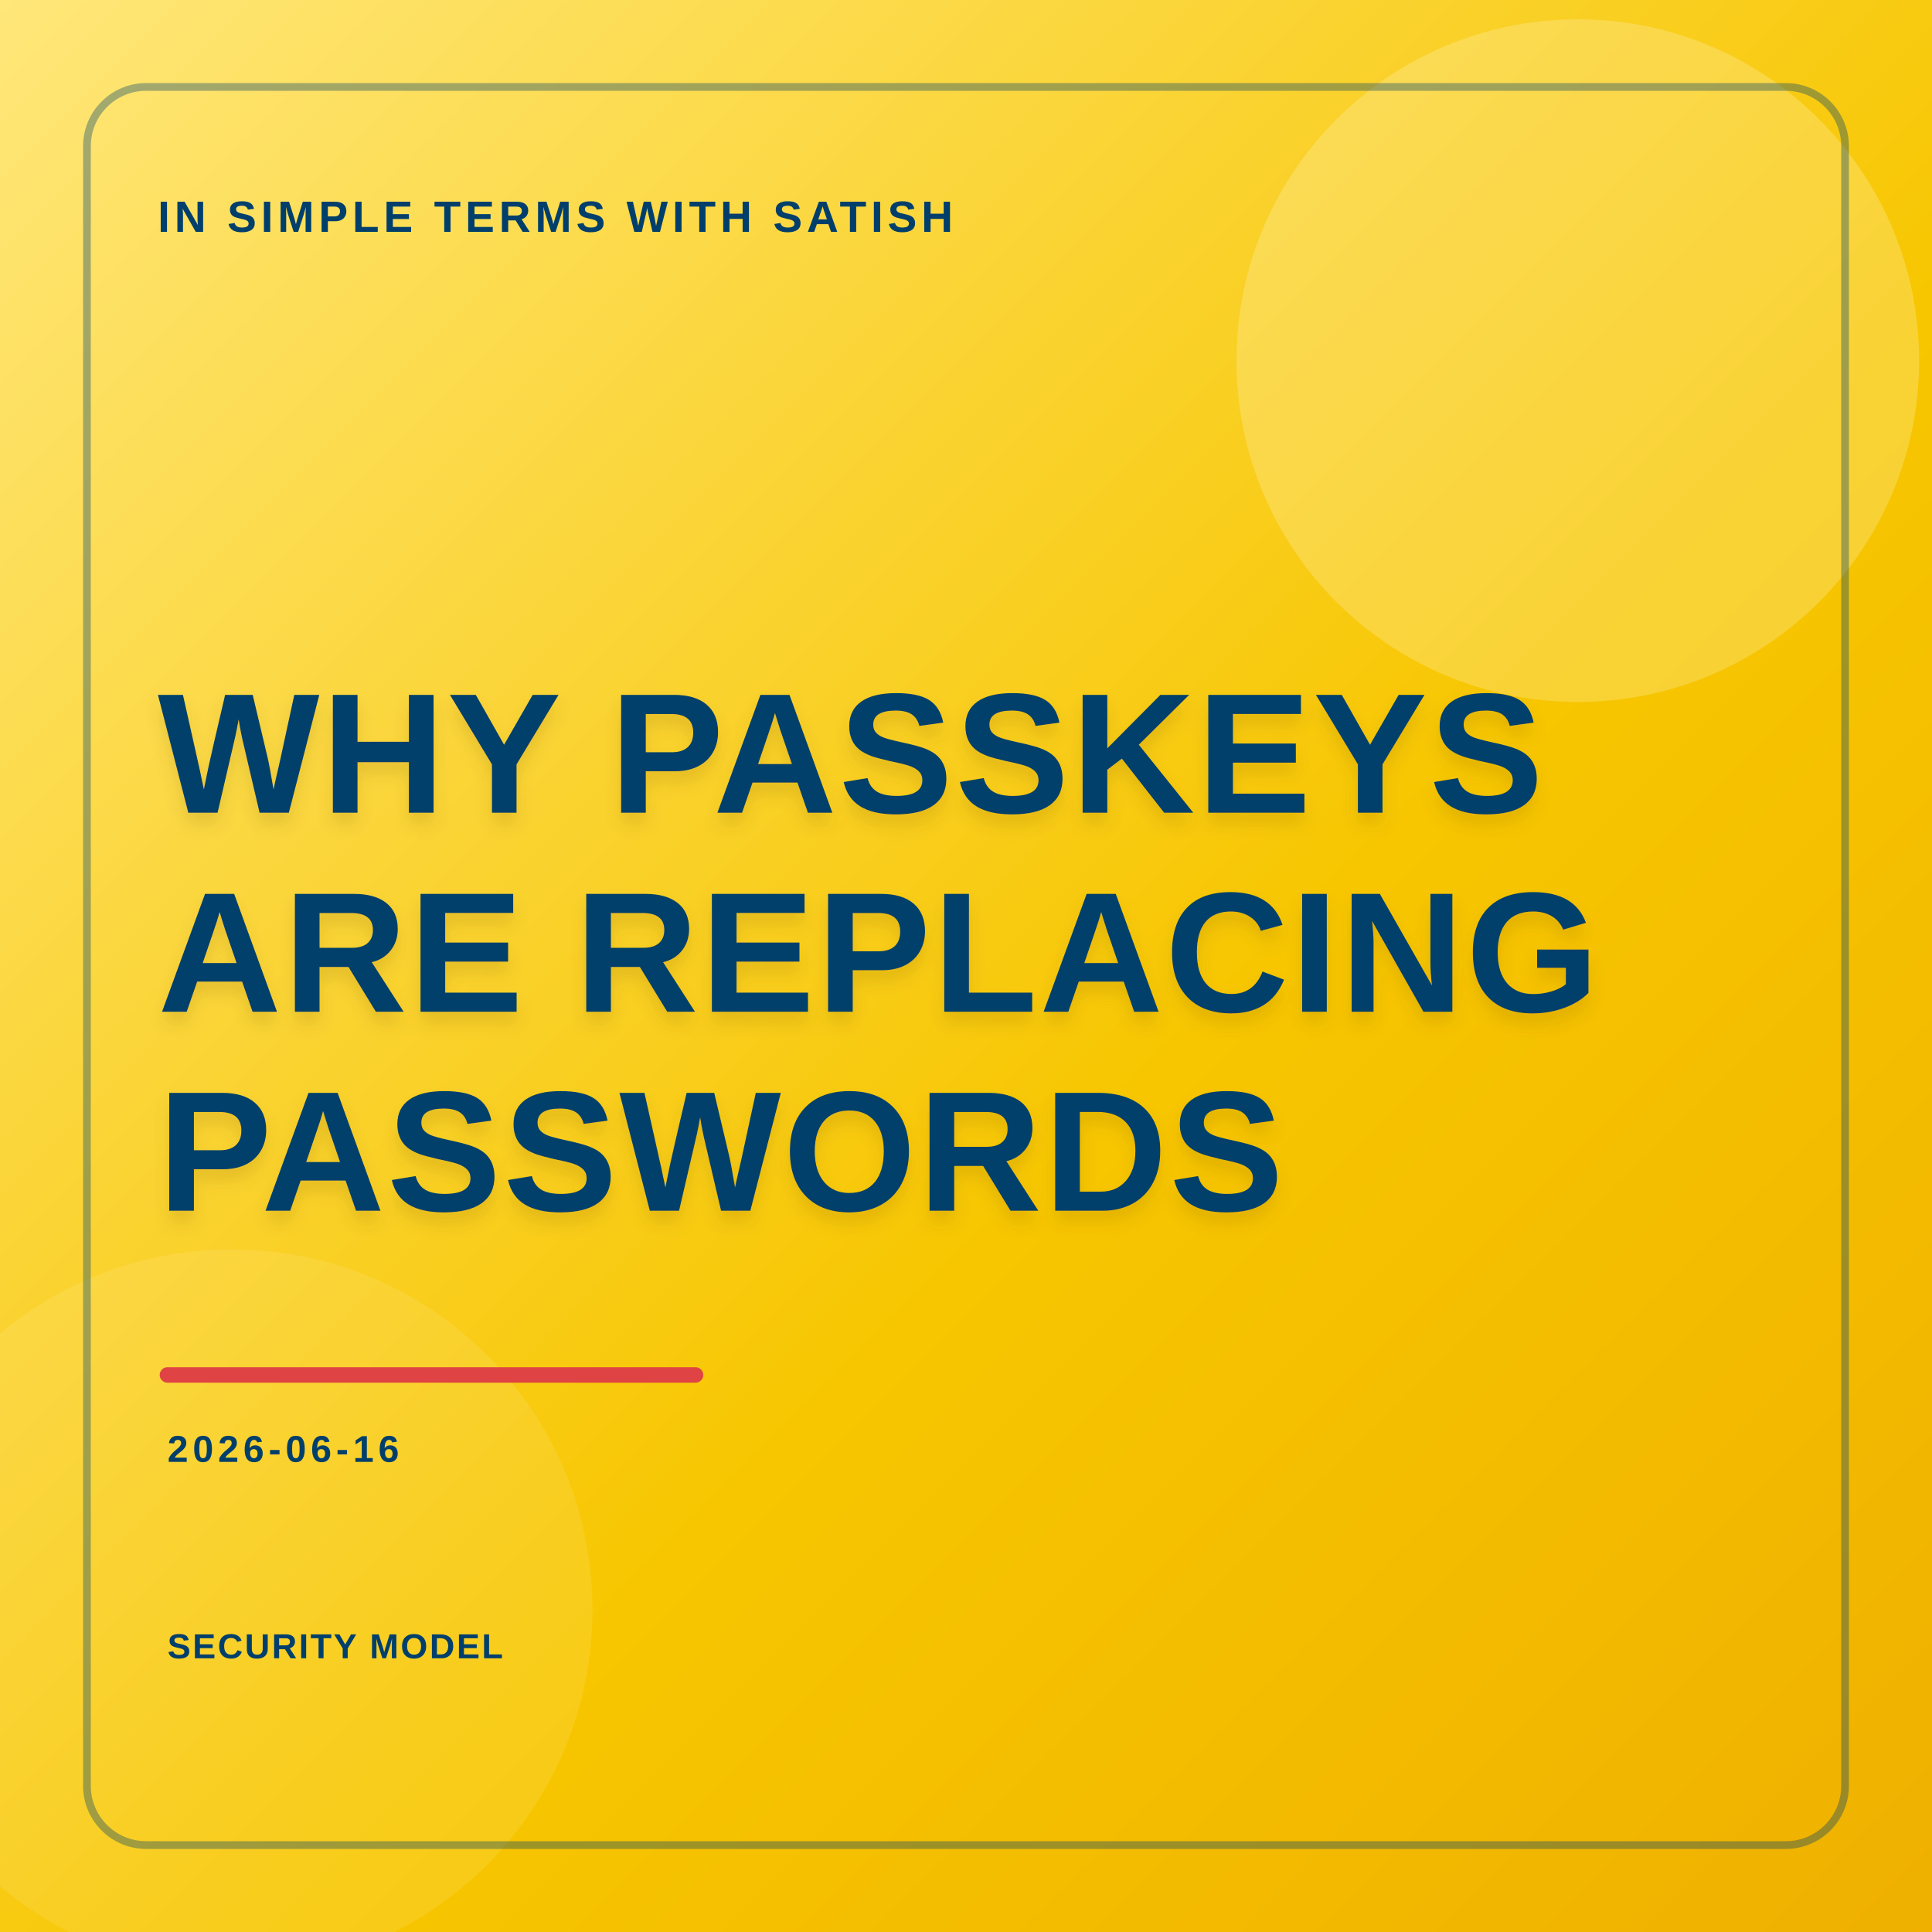
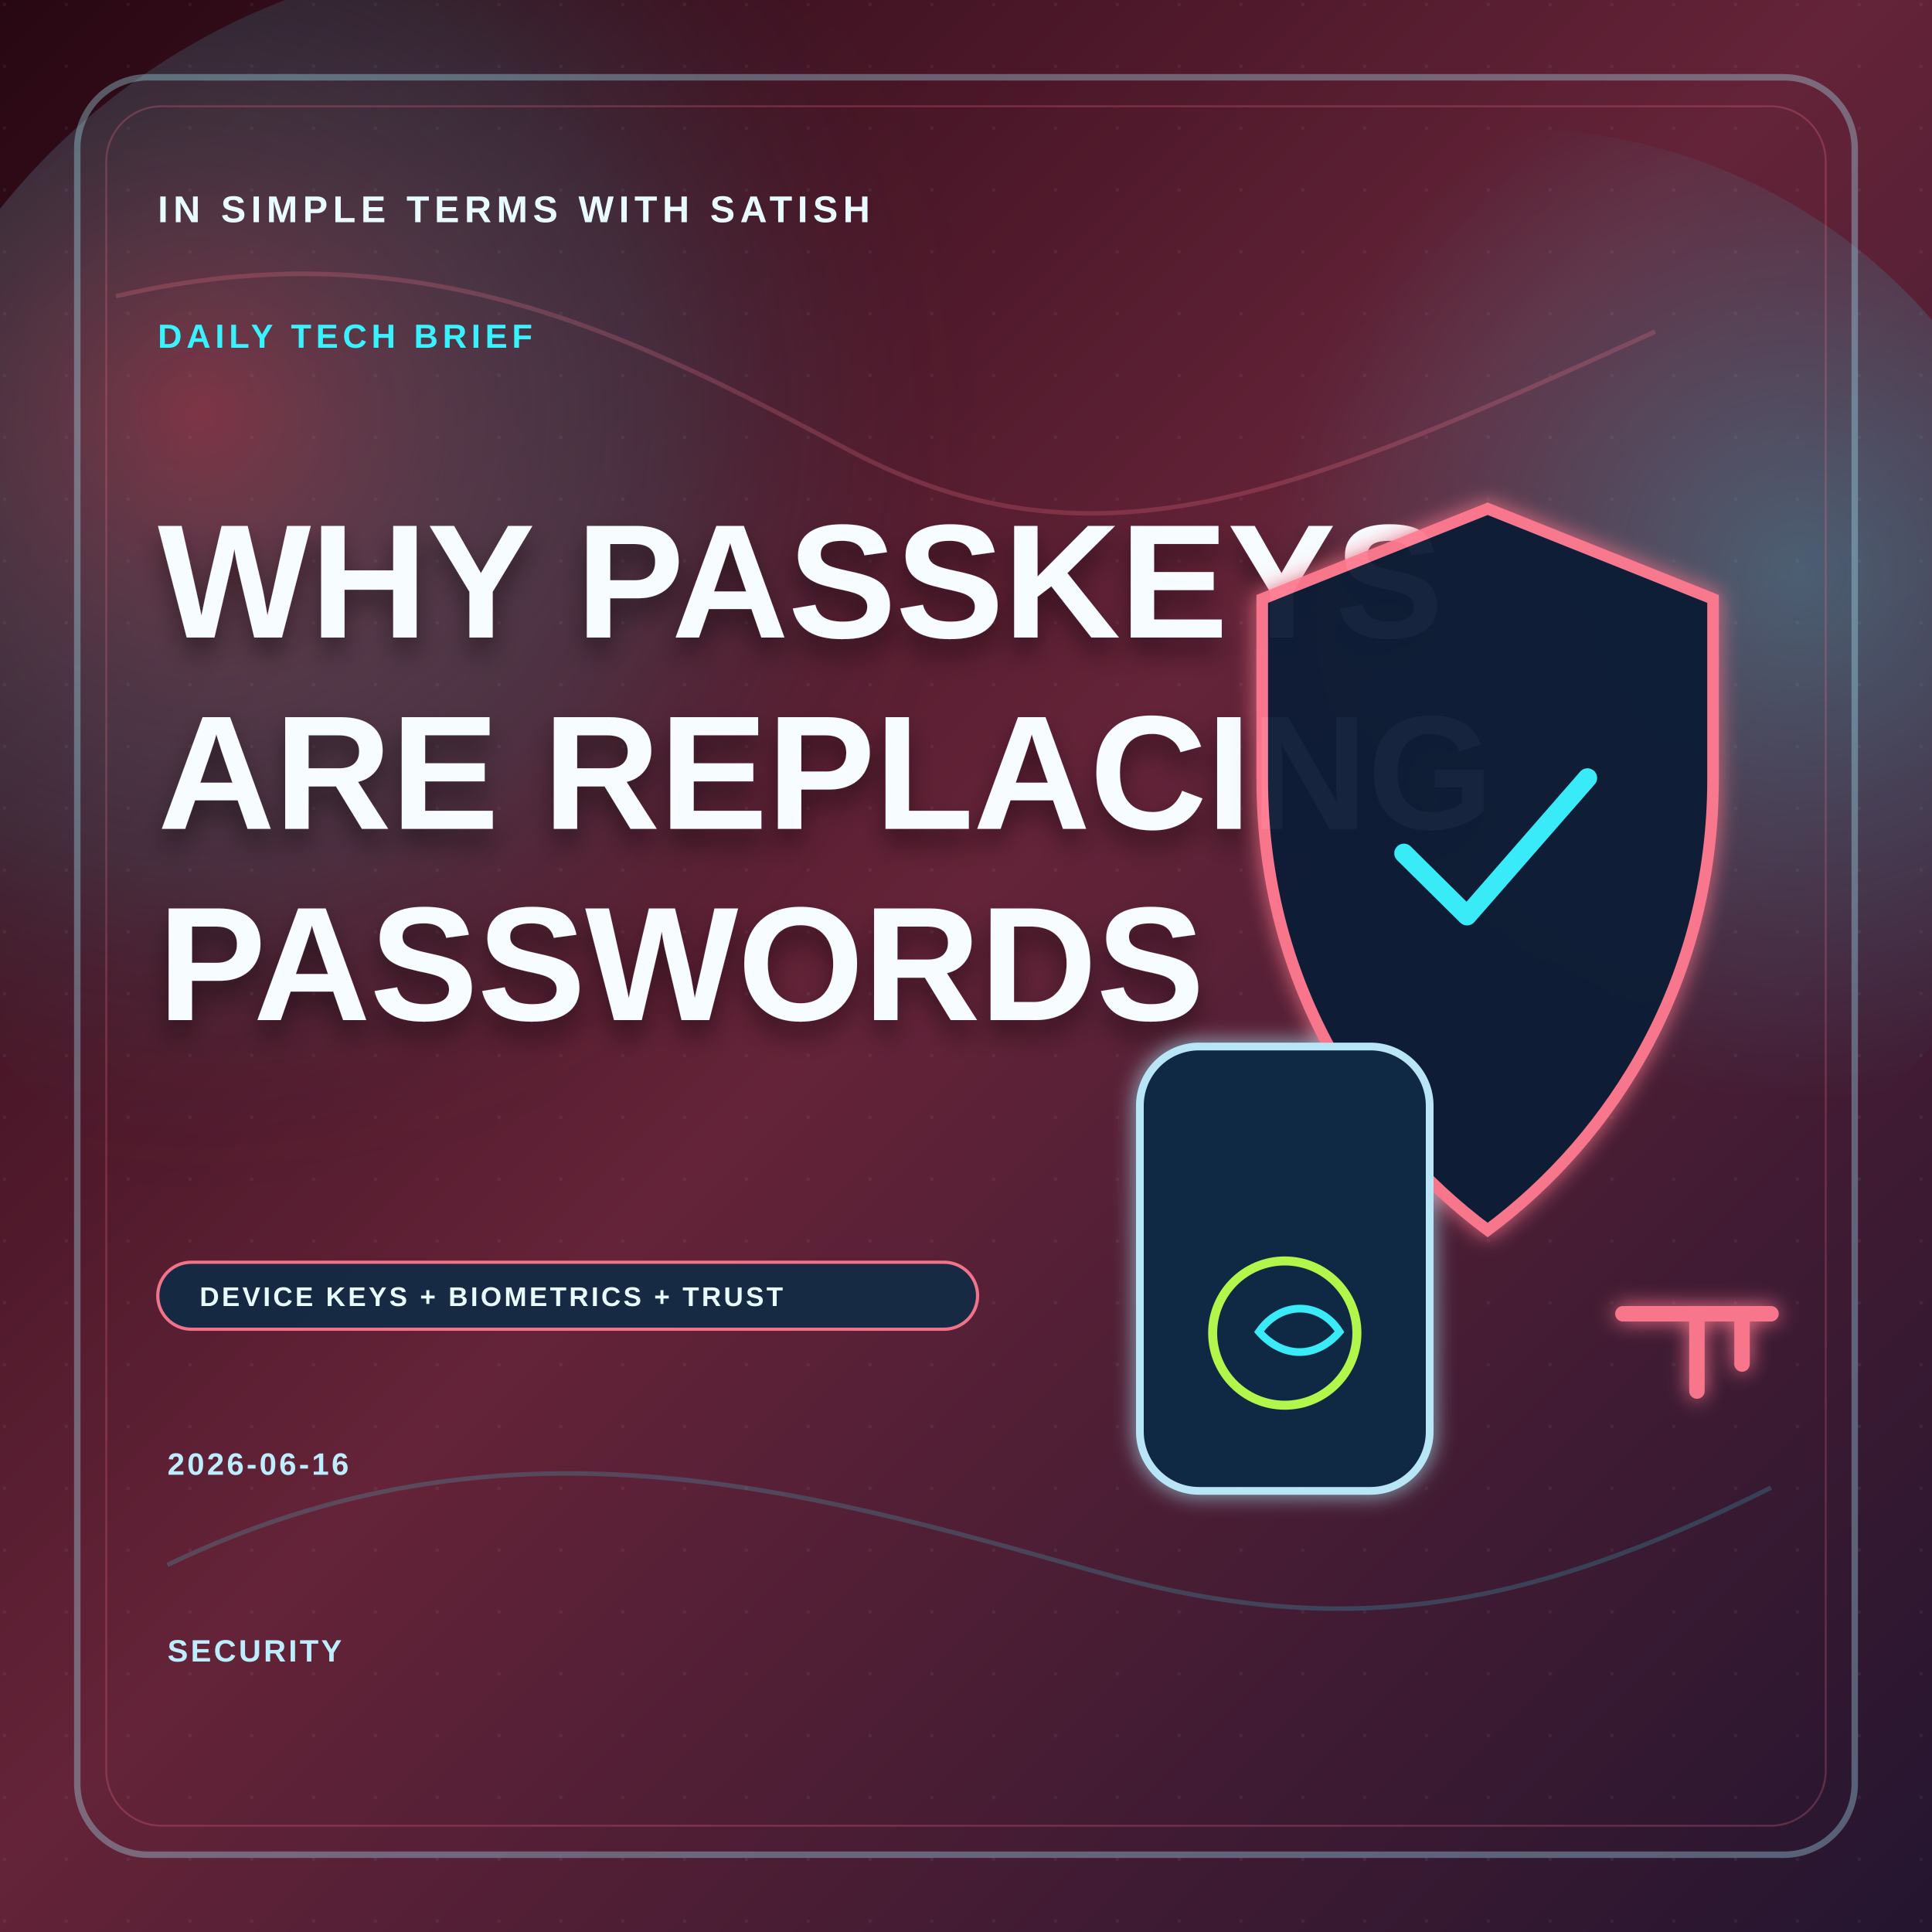
<svg xmlns="http://www.w3.org/2000/svg" width="3000" height="3000" viewBox="0 0 3000 3000">
  <defs>
-     <linearGradient id="paper" x1="0%" y1="0%" x2="100%" y2="100%">
-       <stop offset="0%" stop-color="#FFE77A" />
-       <stop offset="58%" stop-color="#F7C600" />
-       <stop offset="100%" stop-color="#EFB000" />
+     <linearGradient id="bg" x1="0%" y1="0%" x2="100%" y2="100%">
+       <stop offset="0%" stop-color="#270712" />
+       <stop offset="48%" stop-color="#642338" />
+       <stop offset="100%" stop-color="#24152F" />
    </linearGradient>
-     <filter id="shadow" x="-10%" y="-10%" width="120%" height="140%">
-       <feDropShadow dx="0" dy="18" stdDeviation="12" flood-color="#6D4E00" flood-opacity="0.15" />
+     <radialGradient id="leftGlow" cx="26%" cy="34%" r="58%">
+       <stop offset="0%" stop-color="#FF7A90" stop-opacity="0.34" />
+       <stop offset="58%" stop-color="#38F2FF" stop-opacity="0.10" />
+       <stop offset="100%" stop-color="#270712" stop-opacity="0" />
+     </radialGradient>
+     <radialGradient id="rightGlow" cx="76%" cy="40%" r="48%">
+       <stop offset="0%" stop-color="#38F2FF" stop-opacity="0.30" />
+       <stop offset="100%" stop-color="#38F2FF" stop-opacity="0" />
+     </radialGradient>
+     <linearGradient id="rule" x1="0%" y1="0%" x2="100%" y2="0%">
+       <stop offset="0%" stop-color="#FF7A90" />
+       <stop offset="55%" stop-color="#38F2FF" />
+       <stop offset="100%" stop-color="#B6FF4D" />
+     </linearGradient>
+     <filter id="deepShadow" x="-20%" y="-20%" width="140%" height="150%">
+       <feDropShadow dx="0" dy="24" stdDeviation="20" flood-color="#000000" flood-opacity="0.40" />
    </filter>
+     <filter id="softGlow" x="-40%" y="-40%" width="180%" height="180%">
+       <feGaussianBlur stdDeviation="16" result="blur" />
+       <feMerge>
+         <feMergeNode in="blur" />
+         <feMergeNode in="SourceGraphic" />
+       </feMerge>
+     </filter>
+     <pattern id="dotGrid" width="96" height="96" patternUnits="userSpaceOnUse">
+       <circle cx="7" cy="7" r="3" fill="#BFEFFF" opacity="0.12" />
+     </pattern>
    <style>
-       .brand { font-family: "Avenir Next", "Helvetica Neue", Arial, sans-serif; font-size: 68px; font-weight: 900; letter-spacing: 7px; fill: #003F6B; }
-       .title { font-family: "Avenir Next Condensed", "Avenir Next", "Helvetica Neue", Arial, sans-serif; font-size: 266px; font-weight: 900; letter-spacing: 3px; fill: #003F6B; }
-       .date { font-family: "Avenir Next", "Helvetica Neue", Arial, sans-serif; font-size: 58px; font-weight: 900; letter-spacing: 7px; fill: #003F6B; }
-       .small { font-family: "Avenir Next", "Helvetica Neue", Arial, sans-serif; font-size: 54px; font-weight: 900; letter-spacing: 3px; fill: #003F6B; }
+       .brand { font-family: "Avenir Next", "Helvetica Neue", Arial, sans-serif; font-size: 58px; font-weight: 900; letter-spacing: 8px; fill: #E8FBFF; }
+       .eyebrow { font-family: "Avenir Next", "Helvetica Neue", Arial, sans-serif; font-size: 52px; font-weight: 900; letter-spacing: 7px; fill: #38F2FF; }
+       .title { font-family: "Avenir Next Condensed", "Avenir Next", "Helvetica Neue", Arial, sans-serif; font-size: 252px; font-weight: 950; letter-spacing: -1px; fill: #F6FCFF; }
+       .small { font-family: "Avenir Next", "Helvetica Neue", Arial, sans-serif; font-size: 48px; font-weight: 900; letter-spacing: 4px; fill: #BDEEFF; }
+       .label { font-family: "Avenir Next", "Helvetica Neue", Arial, sans-serif; font-size: 42px; font-weight: 900; letter-spacing: 4px; fill: #E8FBFF; }
+       .micro { font-family: "Avenir Next", "Helvetica Neue", Arial, sans-serif; font-size: 34px; font-weight: 800; letter-spacing: 3px; fill: #B8D9E8; }
    </style>
  </defs>
-   <rect width="3000" height="3000" fill="url(#paper)" />
-   <circle cx="2450" cy="560" r="530" fill="#FFF6CF" opacity="0.25" />
-   <circle cx="360" cy="2500" r="560" fill="#FFF6CF" opacity="0.12" />
-   <rect x="135" y="135" width="2730" height="2730" rx="92" fill="none" stroke="#003F6B" stroke-width="12" opacity="0.36" />
-   <text x="245" y="360" class="brand">IN SIMPLE TERMS WITH SATISH</text>
-   <g filter="url(#shadow)">
-     <text x="245" y="1262" class="title">WHY PASSKEYS</text>
-     <text x="245" y="1571" class="title">ARE REPLACING</text>
-     <text x="245" y="1880" class="title">PASSWORDS</text>
+   <rect width="3000" height="3000" fill="url(#bg)" />
+   <rect width="3000" height="3000" fill="url(#dotGrid)" opacity="0.48" />
+   <circle cx="820" cy="980" r="1050" fill="url(#leftGlow)" />
+   <circle cx="2350" cy="1060" r="860" fill="url(#rightGlow)" />
+   <path d="M180 460 C650 350 980 520 1320 700 C1705 904 2030 760 2570 515" fill="none" stroke="#FF7A90" stroke-width="7" opacity="0.22" />
+   <path d="M260 2430 C780 2180 1240 2310 1700 2440 C2080 2548 2360 2505 2750 2310" fill="none" stroke="#38F2FF" stroke-width="7" opacity="0.18" />
+   <rect x="120" y="120" width="2760" height="2760" rx="110" fill="none" stroke="#AEEFFF" stroke-width="10" opacity="0.34" />
+   <rect x="165" y="165" width="2670" height="2670" rx="86" fill="none" stroke="#FF7A90" stroke-width="3" opacity="0.24" />
+   <text x="245" y="345" class="brand">IN SIMPLE TERMS WITH SATISH</text>
+   <text x="245" y="540" class="eyebrow">DAILY TECH BRIEF</text>
+   <g filter="url(#deepShadow)">
+     <text x="245" y="990" class="title">WHY PASSKEYS</text>
+     <text x="245" y="1287" class="title">ARE REPLACING</text>
+     <text x="245" y="1584" class="title">PASSWORDS</text>
  </g>
-   <path d="M260 2135 H1080" stroke="#E04343" stroke-width="24" stroke-linecap="round" />
-   <text x="260" y="2270" class="date">2026-06-16</text>
-   <text x="260" y="2575" class="small">SECURITY MODEL</text>
+   <g filter="url(#softGlow)" opacity="0.96">
+     <g>
+       <path d="M2310 790 L2660 930 V1210 C2660 1520 2505 1765 2310 1910 C2115 1765 1960 1520 1960 1210 V930 Z" fill="#081E34" stroke="#FF7A90" stroke-width="18" />
+       <path d="M2180 1325 L2278 1422 L2465 1208" fill="none" stroke="#38F2FF" stroke-width="30" stroke-linecap="round" stroke-linejoin="round" />
+       <rect x="1770" y="1625" width="450" height="690" rx="92" fill="#102A44" stroke="#BDEEFF" stroke-width="12" />
+       <circle cx="1995" cy="2070" r="112" fill="none" stroke="#B6FF4D" stroke-width="14" />
+       <path d="M1955 2068 C1988 2020 2050 2020 2080 2068 C2044 2110 1992 2110 1955 2068 Z" fill="none" stroke="#38F2FF" stroke-width="12" />
+       <path d="M2520 2040 H2750 M2635 2040 V2160 M2705 2040 V2118" fill="none" stroke="#FF7A90" stroke-width="24" stroke-linecap="round" />
+     </g>
+   </g>
+   <g>
+     <rect x="245" y="1960" width="1273" height="104" rx="52" fill="#102A44" stroke="#FF7A90" stroke-width="5" opacity="0.92" />
+     <text x="310" y="2028" class="label">DEVICE KEYS + BIOMETRICS + TRUST</text>
+     <path d="M260 2145 H1075" stroke="url(#rule)" stroke-width="22" stroke-linecap="round" />
+     <text x="260" y="2290" class="small">2026-06-16</text>
+     <text x="260" y="2580" class="small">SECURITY</text>
+   </g>
</svg>
